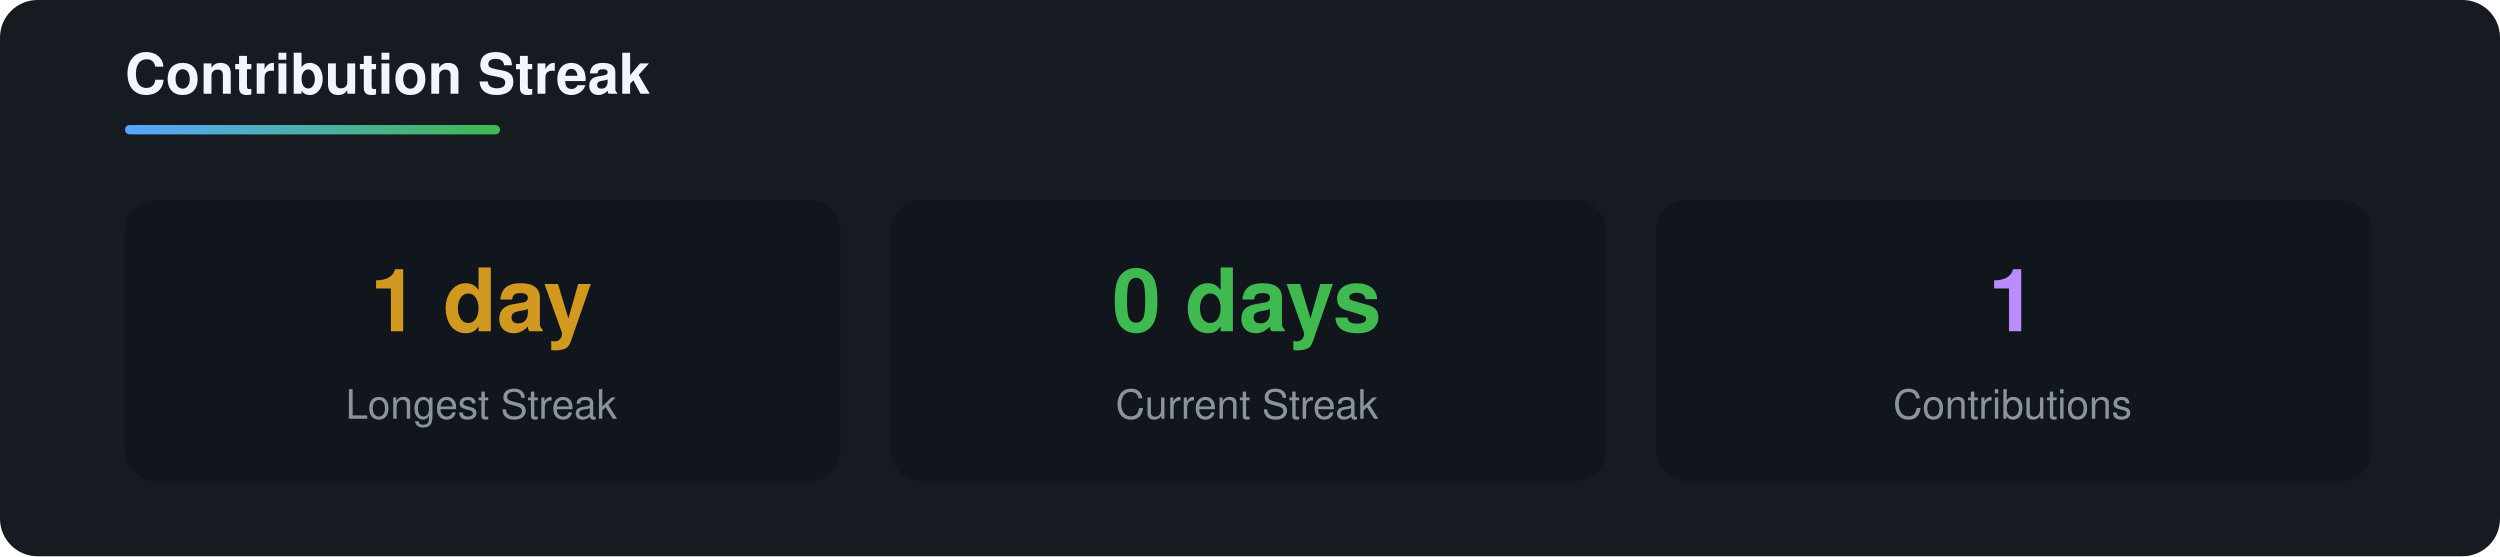
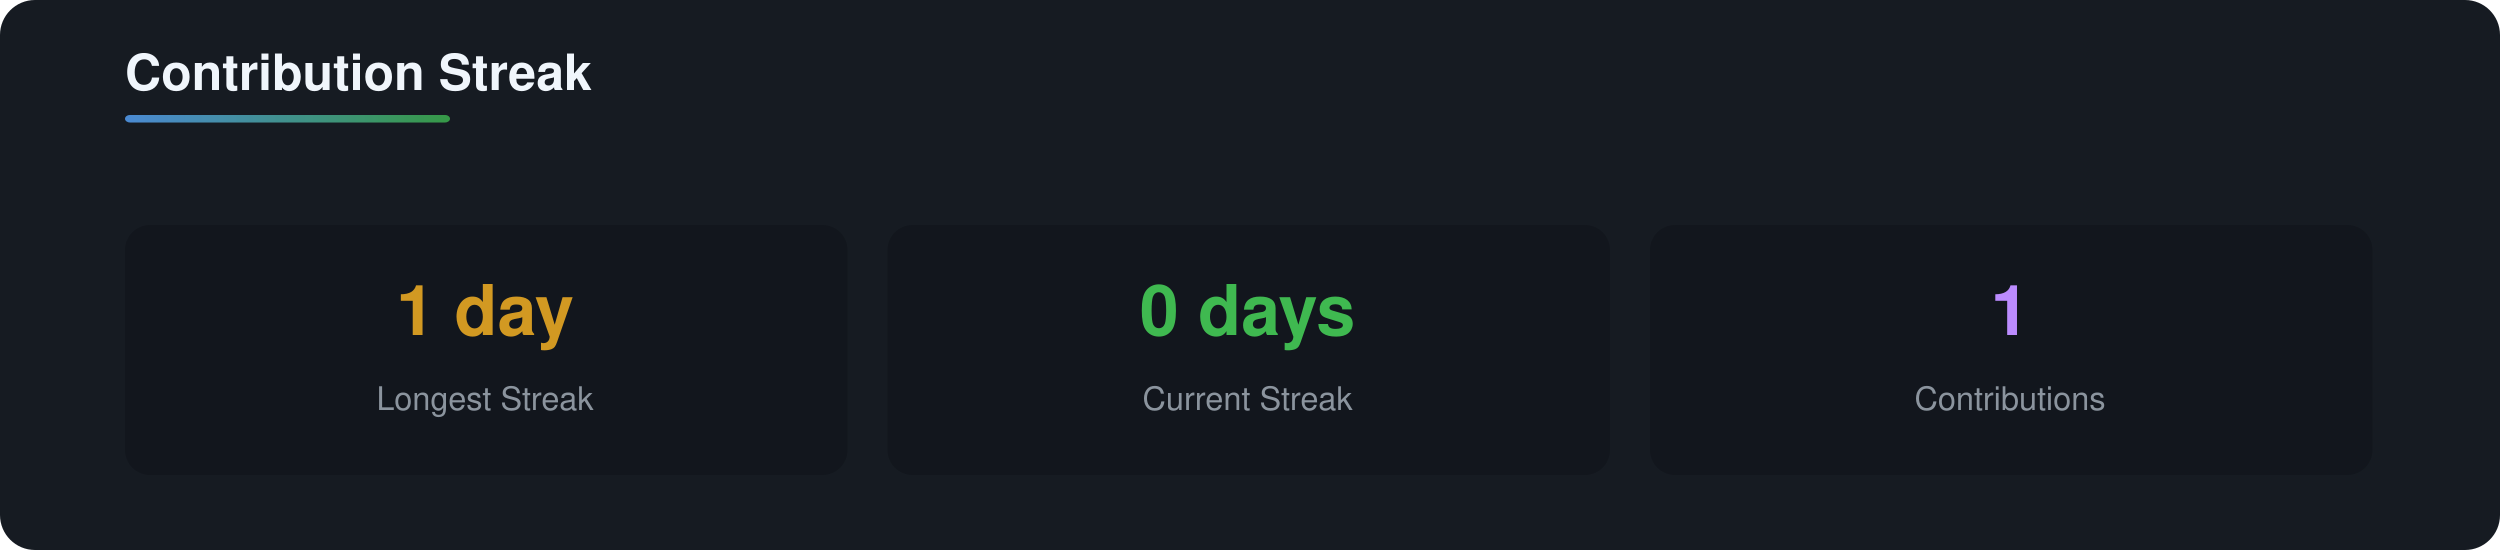
- <svg xmlns="http://www.w3.org/2000/svg" width="800" height="178" viewBox="0 0 800 178">
+ <svg xmlns="http://www.w3.org/2000/svg" width="100%" height="220" viewBox="0 0 1000 220">
  <defs>
-     <linearGradient id="accent-grad" x1="0%" y1="0%" x2="100%" y2="0%">
-       <stop offset="0%" style="stop-color:#58a6ff;stop-opacity:1" />
-       <stop offset="100%" style="stop-color:#3fb950;stop-opacity:1" />
+     <linearGradient id="ag" x1="0%" y1="0%" x2="100%" y2="0%">
+       <stop offset="0%" stop-color="#58a6ff" />
+       <stop offset="100%" stop-color="#3fb950" />
    </linearGradient>
-     <filter id="sh" x="-2%" y="-2%" width="104%" height="104%">
-       <feDropShadow dx="0" dy="2" stdDeviation="6" flood-color="#000" flood-opacity="0.35" />
-     </filter>
  </defs>
-   <rect width="800" height="178" rx="12" fill="#161b22" />
-   <text x="40" y="30" fill="#f0f6fc" font-size="18" font-weight="700" font-family="-apple-system,BlinkMacSystemFont,Segoe UI,Helvetica,Arial,sans-serif">Contribution Streak</text>
-   <rect x="40" y="40" width="120" height="3" rx="1.5" fill="url(#accent-grad)" />
-   <rect x="40" y="64" width="229" height="90" rx="10" fill="#0d1117" opacity="0.6" />
-   <text x="154" y="106" fill="#d29922" font-size="28" font-weight="bold" font-family="-apple-system,BlinkMacSystemFont,Segoe UI,Helvetica,Arial,sans-serif" text-anchor="middle">1 day</text>
-   <text x="154" y="134" fill="#8b949e" font-size="13" font-weight="normal" font-family="-apple-system,BlinkMacSystemFont,Segoe UI,Helvetica,Arial,sans-serif" text-anchor="middle">Longest Streak</text>
-   <rect x="285" y="64" width="229" height="90" rx="10" fill="#0d1117" opacity="0.6" />
-   <text x="399" y="106" fill="#3fb950" font-size="28" font-weight="bold" font-family="-apple-system,BlinkMacSystemFont,Segoe UI,Helvetica,Arial,sans-serif" text-anchor="middle">0 days</text>
-   <text x="399" y="134" fill="#8b949e" font-size="13" font-weight="normal" font-family="-apple-system,BlinkMacSystemFont,Segoe UI,Helvetica,Arial,sans-serif" text-anchor="middle">Current Streak</text>
-   <rect x="530" y="64" width="229" height="90" rx="10" fill="#0d1117" opacity="0.6" />
-   <text x="644" y="106" fill="#bc8cff" font-size="28" font-weight="bold" font-family="-apple-system,BlinkMacSystemFont,Segoe UI,Helvetica,Arial,sans-serif" text-anchor="middle">1</text>
-   <text x="644" y="134" fill="#8b949e" font-size="13" font-weight="normal" font-family="-apple-system,BlinkMacSystemFont,Segoe UI,Helvetica,Arial,sans-serif" text-anchor="middle">Contributions</text>
+   <rect width="1000" height="220" rx="14" fill="#161b22" />
+   <text x="50" y="36" fill="#f0f6fc" font-size="20" font-weight="bold" font-family="-apple-system,BlinkMacSystemFont,Segoe UI,Helvetica,Arial,sans-serif" text-anchor="start">Contribution Streak</text>
+   <rect x="50" y="46" width="130" height="3" rx="2" fill="url(#ag)" opacity="0.8" />
+   <rect x="50" y="90" width="289" height="100" rx="10" fill="#0d1117" opacity="0.5" />
+   <text x="194" y="134" fill="#d29922" font-size="28" font-weight="bold" font-family="-apple-system,BlinkMacSystemFont,Segoe UI,Helvetica,Arial,sans-serif" text-anchor="middle">1 day</text>
+   <text x="194" y="164" fill="#8b949e" font-size="13" font-weight="normal" font-family="-apple-system,BlinkMacSystemFont,Segoe UI,Helvetica,Arial,sans-serif" text-anchor="middle">Longest Streak</text>
+   <rect x="355" y="90" width="289" height="100" rx="10" fill="#0d1117" opacity="0.5" />
+   <text x="499" y="134" fill="#3fb950" font-size="28" font-weight="bold" font-family="-apple-system,BlinkMacSystemFont,Segoe UI,Helvetica,Arial,sans-serif" text-anchor="middle">0 days</text>
+   <text x="499" y="164" fill="#8b949e" font-size="13" font-weight="normal" font-family="-apple-system,BlinkMacSystemFont,Segoe UI,Helvetica,Arial,sans-serif" text-anchor="middle">Current Streak</text>
+   <rect x="660" y="90" width="289" height="100" rx="10" fill="#0d1117" opacity="0.5" />
+   <text x="804" y="134" fill="#bc8cff" font-size="28" font-weight="bold" font-family="-apple-system,BlinkMacSystemFont,Segoe UI,Helvetica,Arial,sans-serif" text-anchor="middle">1</text>
+   <text x="804" y="164" fill="#8b949e" font-size="13" font-weight="normal" font-family="-apple-system,BlinkMacSystemFont,Segoe UI,Helvetica,Arial,sans-serif" text-anchor="middle">Contributions</text>
</svg>
